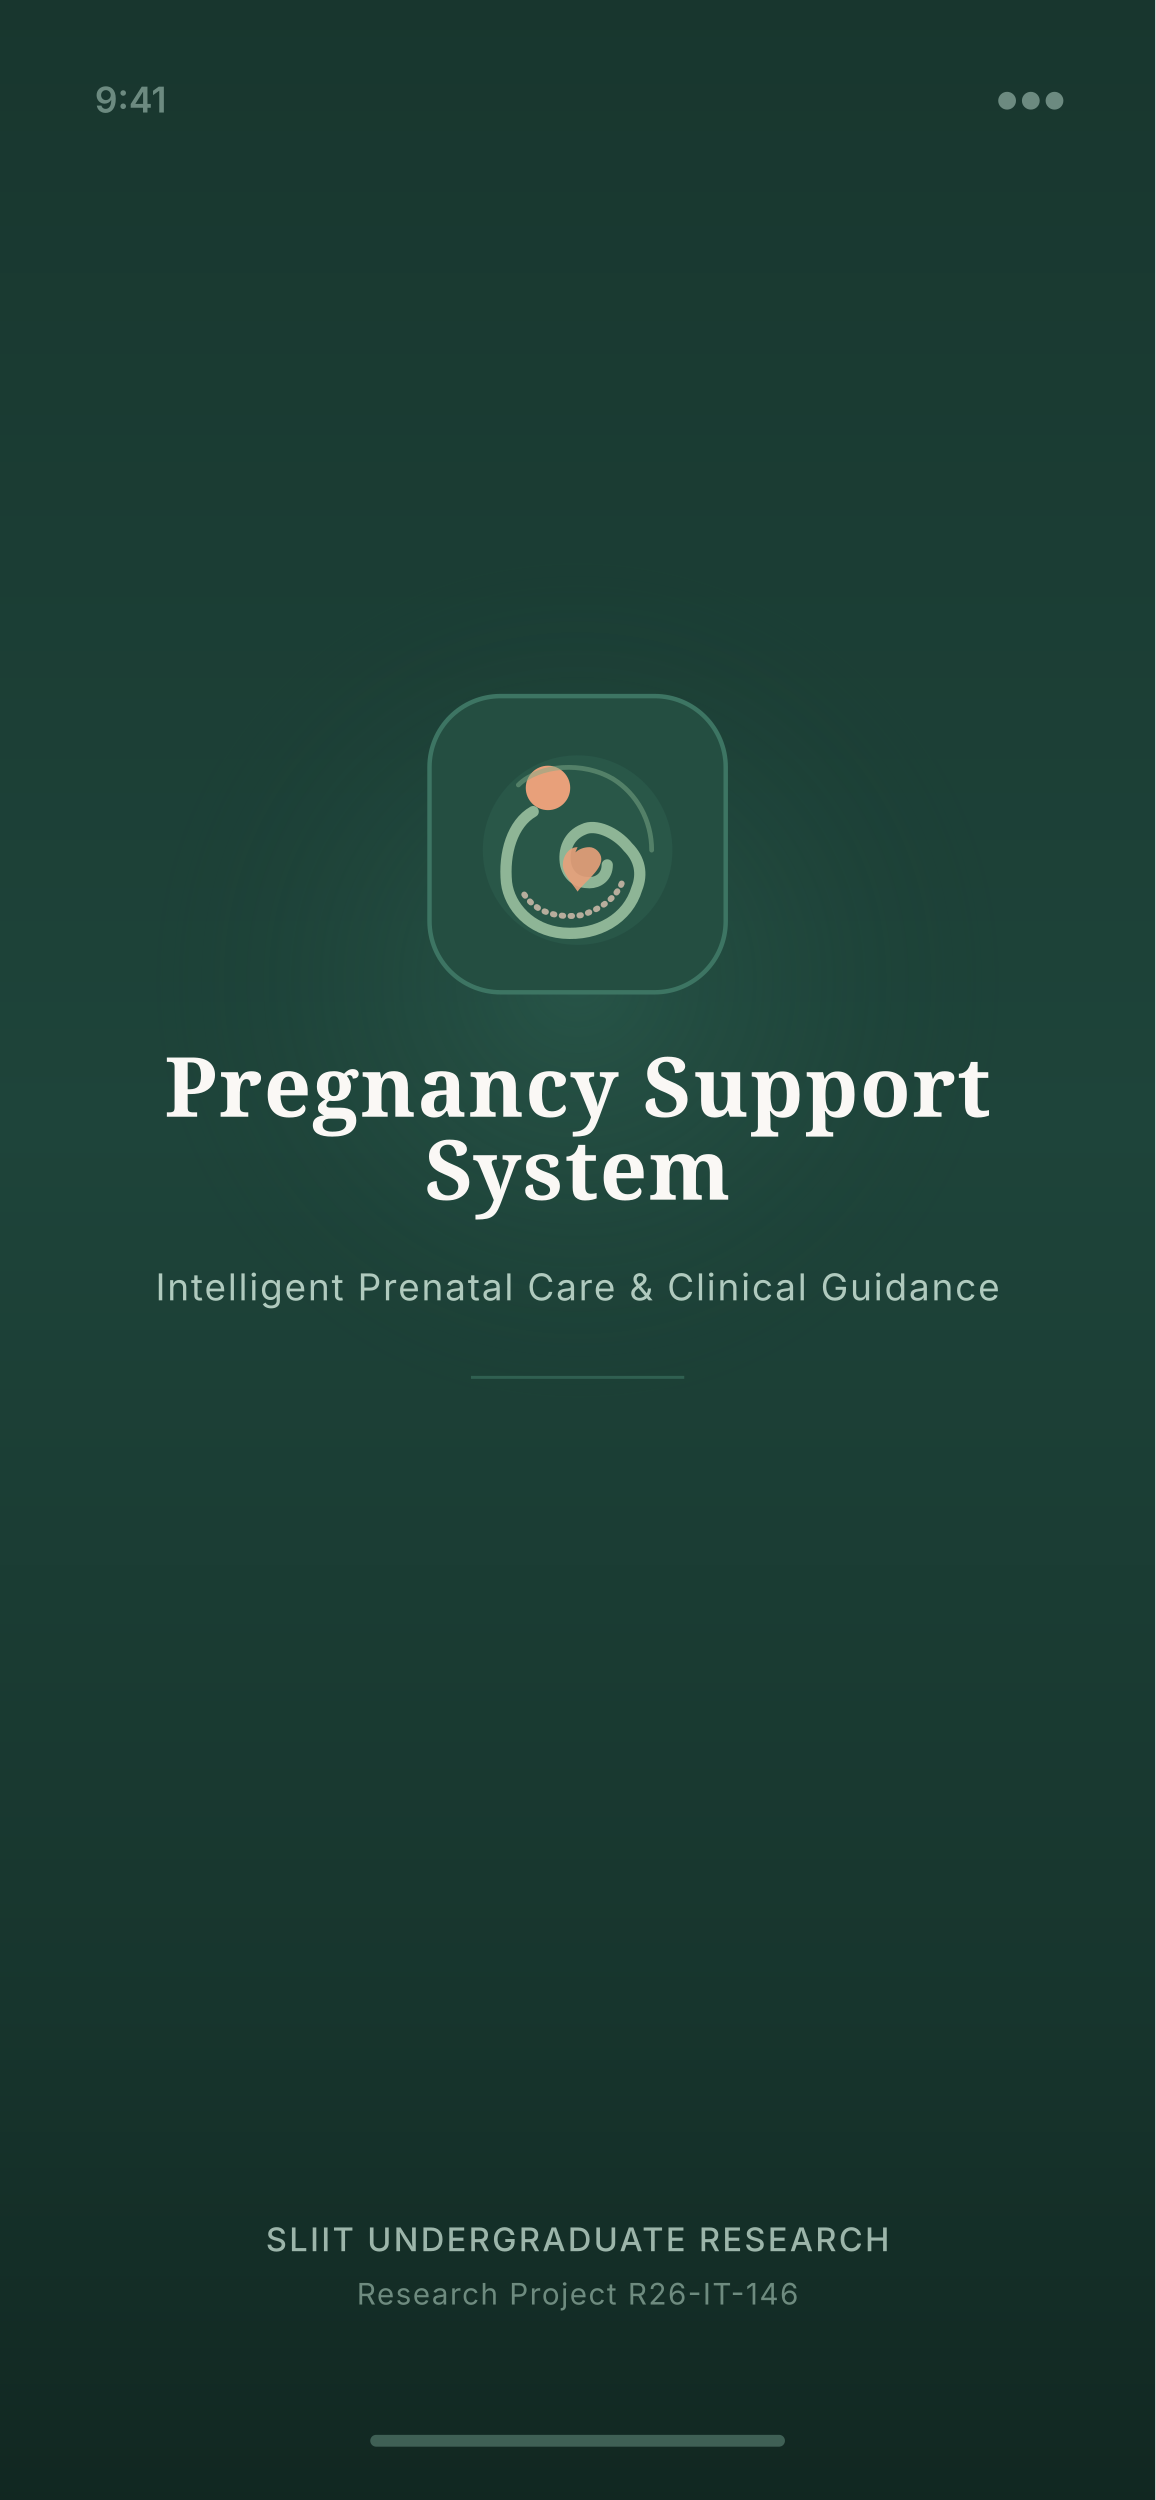
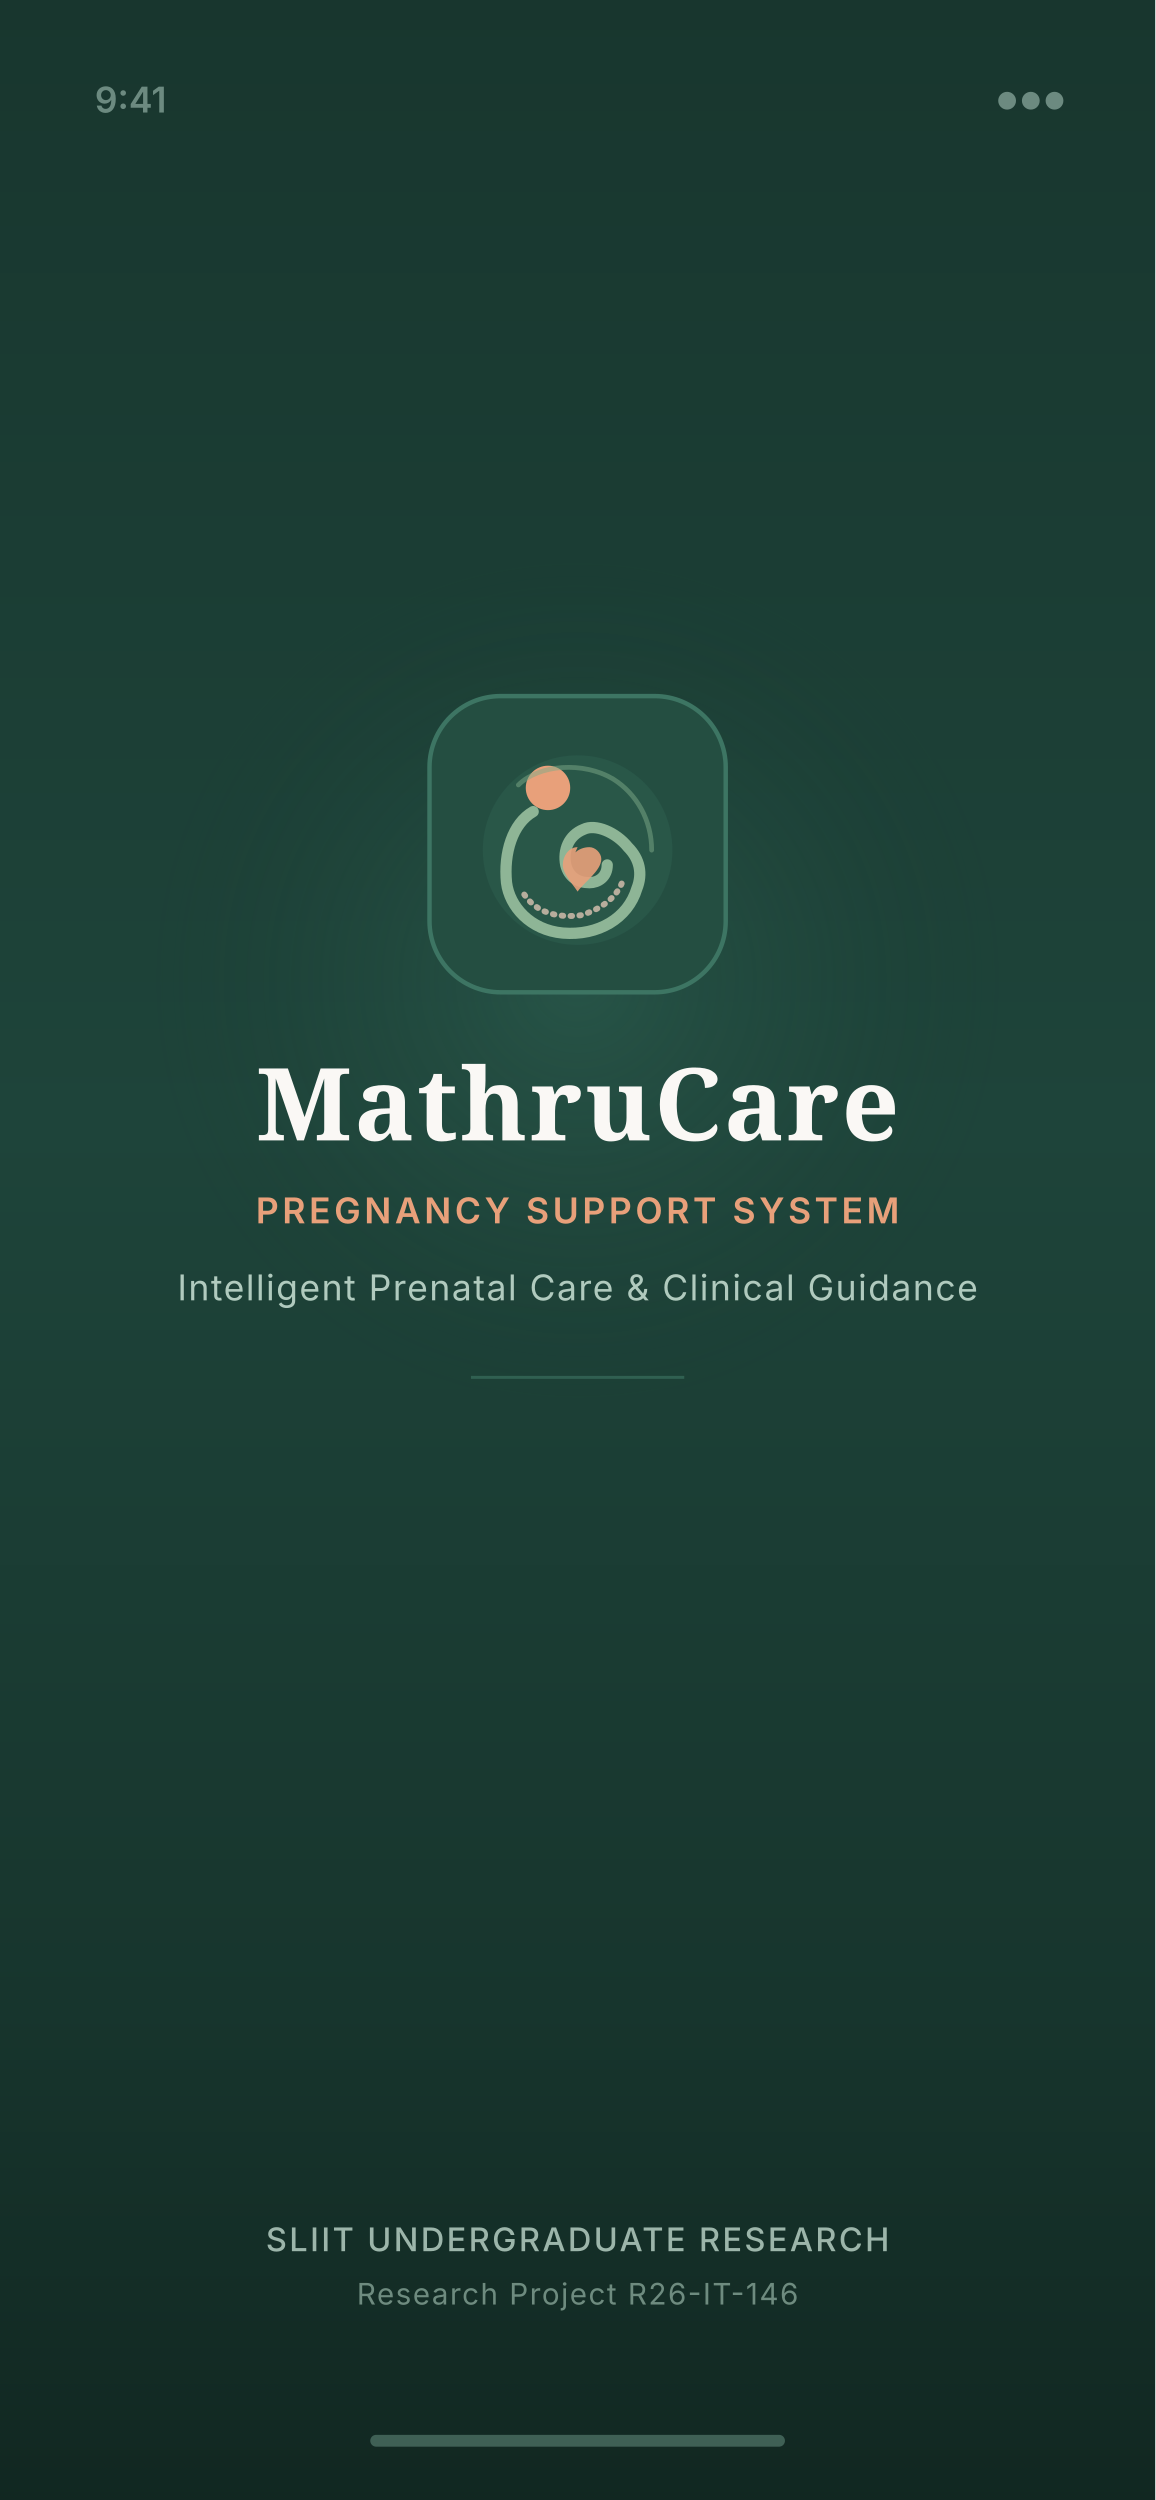
<svg xmlns="http://www.w3.org/2000/svg" viewBox="0 0 390 844" width="390" height="844">
  <defs>
    <linearGradient id="splashBg" x1="0%" y1="0%" x2="0%" y2="100%">
      <stop offset="0%" stop-color="#18362E" />
      <stop offset="45%" stop-color="#1E443A" />
      <stop offset="80%" stop-color="#17352D" />
      <stop offset="100%" stop-color="#112721" />
    </linearGradient>
    <radialGradient id="auraGlow" cx="50%" cy="42%" r="40%">
      <stop offset="0%" stop-color="#3A7563" stop-opacity="0.35" />
      <stop offset="60%" stop-color="#2D5D4E" stop-opacity="0.12" />
      <stop offset="100%" stop-color="#18362E" stop-opacity="0" />
    </radialGradient>
    <linearGradient id="peachText" x1="0%" y1="0%" x2="100%" y2="0%">
      <stop offset="0%" stop-color="#FCEEE6" />
      <stop offset="100%" stop-color="#F2C5B0" />
    </linearGradient>
  </defs>
  <rect width="390" height="844" fill="url(#splashBg)" />
  <circle cx="195" cy="360" r="180" fill="url(#auraGlow)" />
  <g fill="#A3C2B6" opacity="0.6" font-family="-apple-system, BlinkMacSystemFont, 'Inter', sans-serif" font-size="12" font-weight="600">
    <text x="32" y="38" text-anchor="start">9:41</text>
    <circle cx="340" cy="34" r="3" />
    <circle cx="348" cy="34" r="3" />
    <circle cx="356" cy="34" r="3" />
  </g>
  <g transform="translate(195, 335)">
    <g transform="translate(-50, -100)">
      <rect width="100" height="100" rx="24" fill="#244E41" stroke="#3D7563" stroke-width="1.5" />
      <circle cx="50" cy="52" r="32" fill="#2F6353" opacity="0.4" />
      <g fill="none" stroke-linecap="round" stroke-linejoin="round">
        <circle cx="40" cy="31" r="7.5" fill="#E8A07A" />
        <path d="M35 39 C28 43 25 53 26 63 C27 71 34 79 45 80 C57 81 67 75 70 65 C72 60 71 55 67 51 C63 46 56 43 52 45 C47 47 45 52 46 57 C47 61 50 63 54 63 C57 63 60 61 60 57" stroke="#8EB596" stroke-width="3.8" />
        <path d="M47 58 C47 54 50 51 54 51 C56 51 58 53 58 55 C58 59 52 63 50 66 C48 63 45 60 45 57 C45 54 47 51 50 51" fill="#E8A07A" opacity="0.9" />
        <path d="M32 67 C36 73 43 75 51 74 C58 72 63 68 65 63" stroke="#F4D2C1" stroke-width="2" stroke-dasharray="0.5 2.5" opacity="0.7" />
        <path d="M30 30 C37 23 52 22 62 28 C70 33 75 42 75 52" stroke="#7EAA87" stroke-width="1.6" opacity="0.5" />
      </g>
    </g>
-     <text y="42" text-anchor="middle" fill="#FAF8F5" font-family="'Cormorant Garamond', 'Georgia', serif" font-size="28" font-weight="600" letter-spacing="0.5">
-       Pregnancy Support
+     <text y="50" text-anchor="middle" fill="#FAF8F5" font-family="'Cormorant Garamond', 'Georgia', serif" font-size="34" font-weight="700" letter-spacing="0.8">
+       MathruCare
    </text>
-     <text y="70" text-anchor="middle" fill="#FAF8F5" font-family="'Cormorant Garamond', 'Georgia', serif" font-size="28" font-weight="600" letter-spacing="0.5">
-       System
+     <text y="78" text-anchor="middle" fill="#E8A07A" font-family="'Inter', sans-serif" font-size="12" font-weight="600" letter-spacing="1.2">
+       PREGNANCY SUPPORT SYSTEM
    </text>
-     <text y="104" text-anchor="middle" fill="#B0CABE" font-family="'Inter', sans-serif" font-size="12.5" font-weight="400" letter-spacing="0.6">
+     <text y="104" text-anchor="middle" fill="#B0CABE" font-family="'Inter', sans-serif" font-size="12" font-weight="400" letter-spacing="0.5">
      Intelligent Prenatal Care &amp; Clinical Guidance
    </text>
    <line x1="-36" y1="130" x2="36" y2="130" stroke="#3D7563" stroke-width="1" opacity="0.6" />
  </g>
  <g transform="translate(195, 760)" text-anchor="middle" font-family="'Inter', sans-serif">
    <text y="0" fill="#9CB5AA" font-size="11" font-weight="500" letter-spacing="0.8">
      SLIIT UNDERGRADUATE RESEARCH
    </text>
    <text y="18" fill="#6E8B7F" font-size="10" font-weight="400" letter-spacing="0.5">
      Research Project R26-IT-146
    </text>
  </g>
  <rect x="125" y="822" width="140" height="4" rx="2" fill="#52786B" opacity="0.7" />
</svg>
